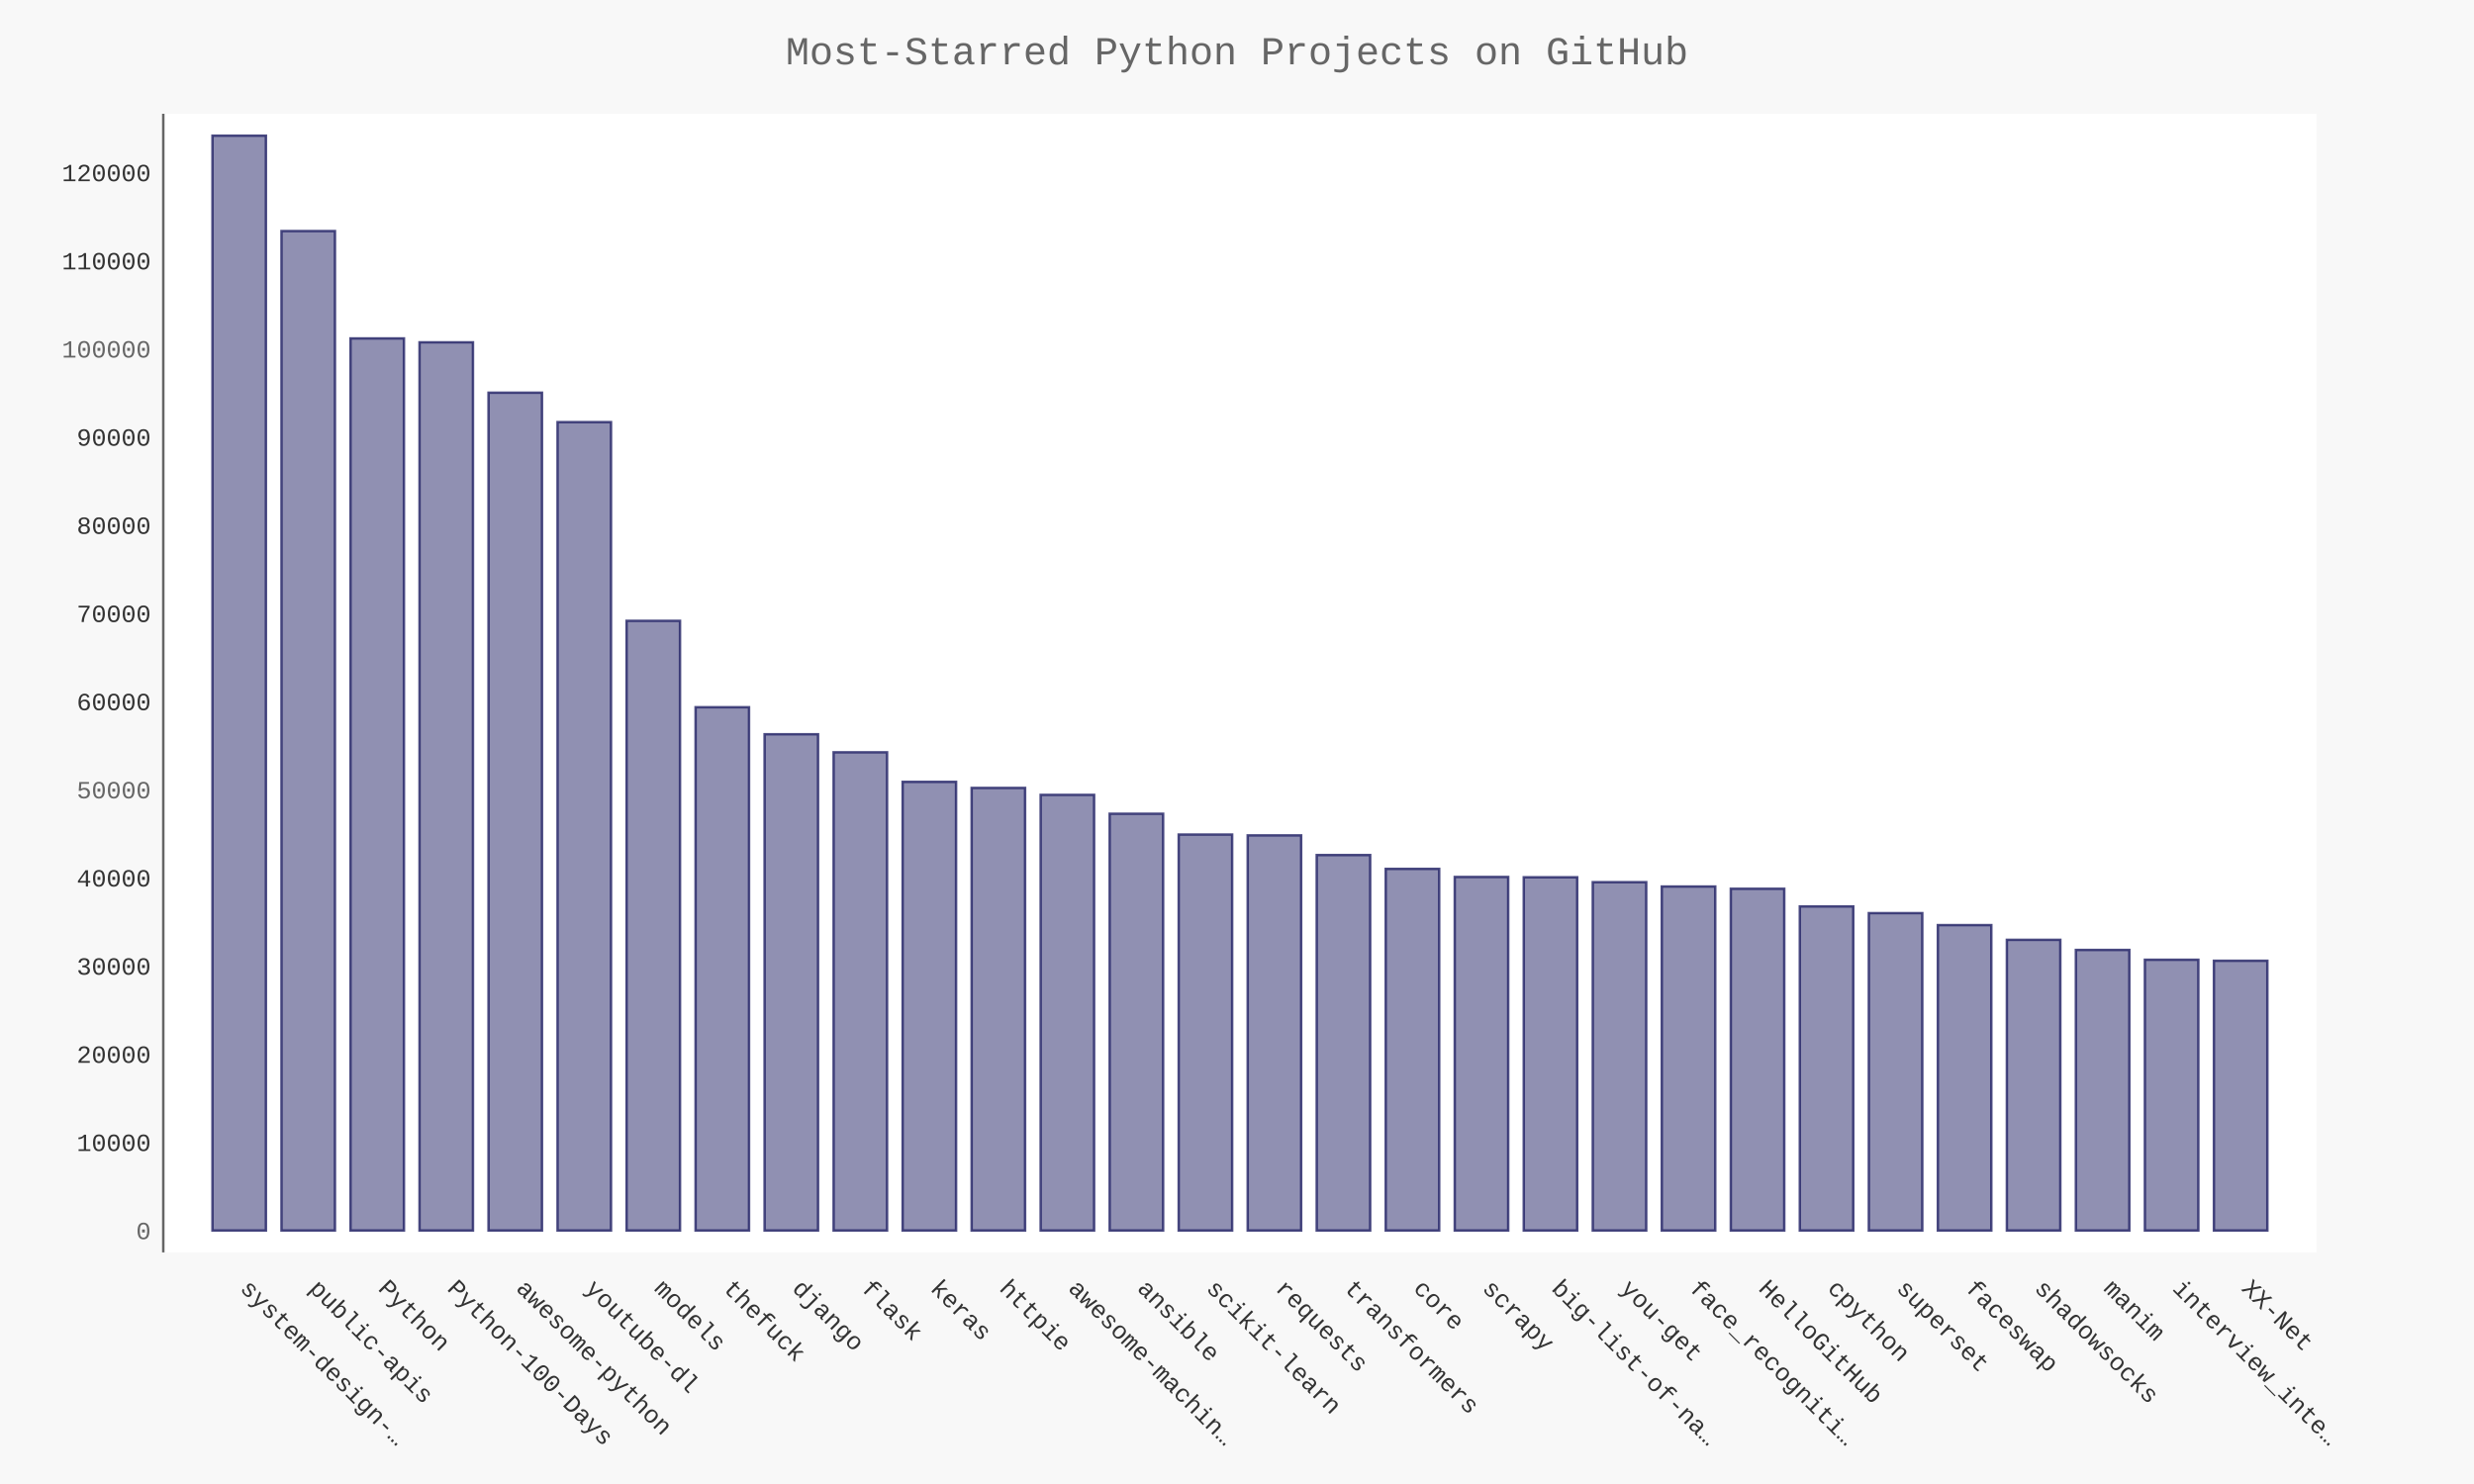
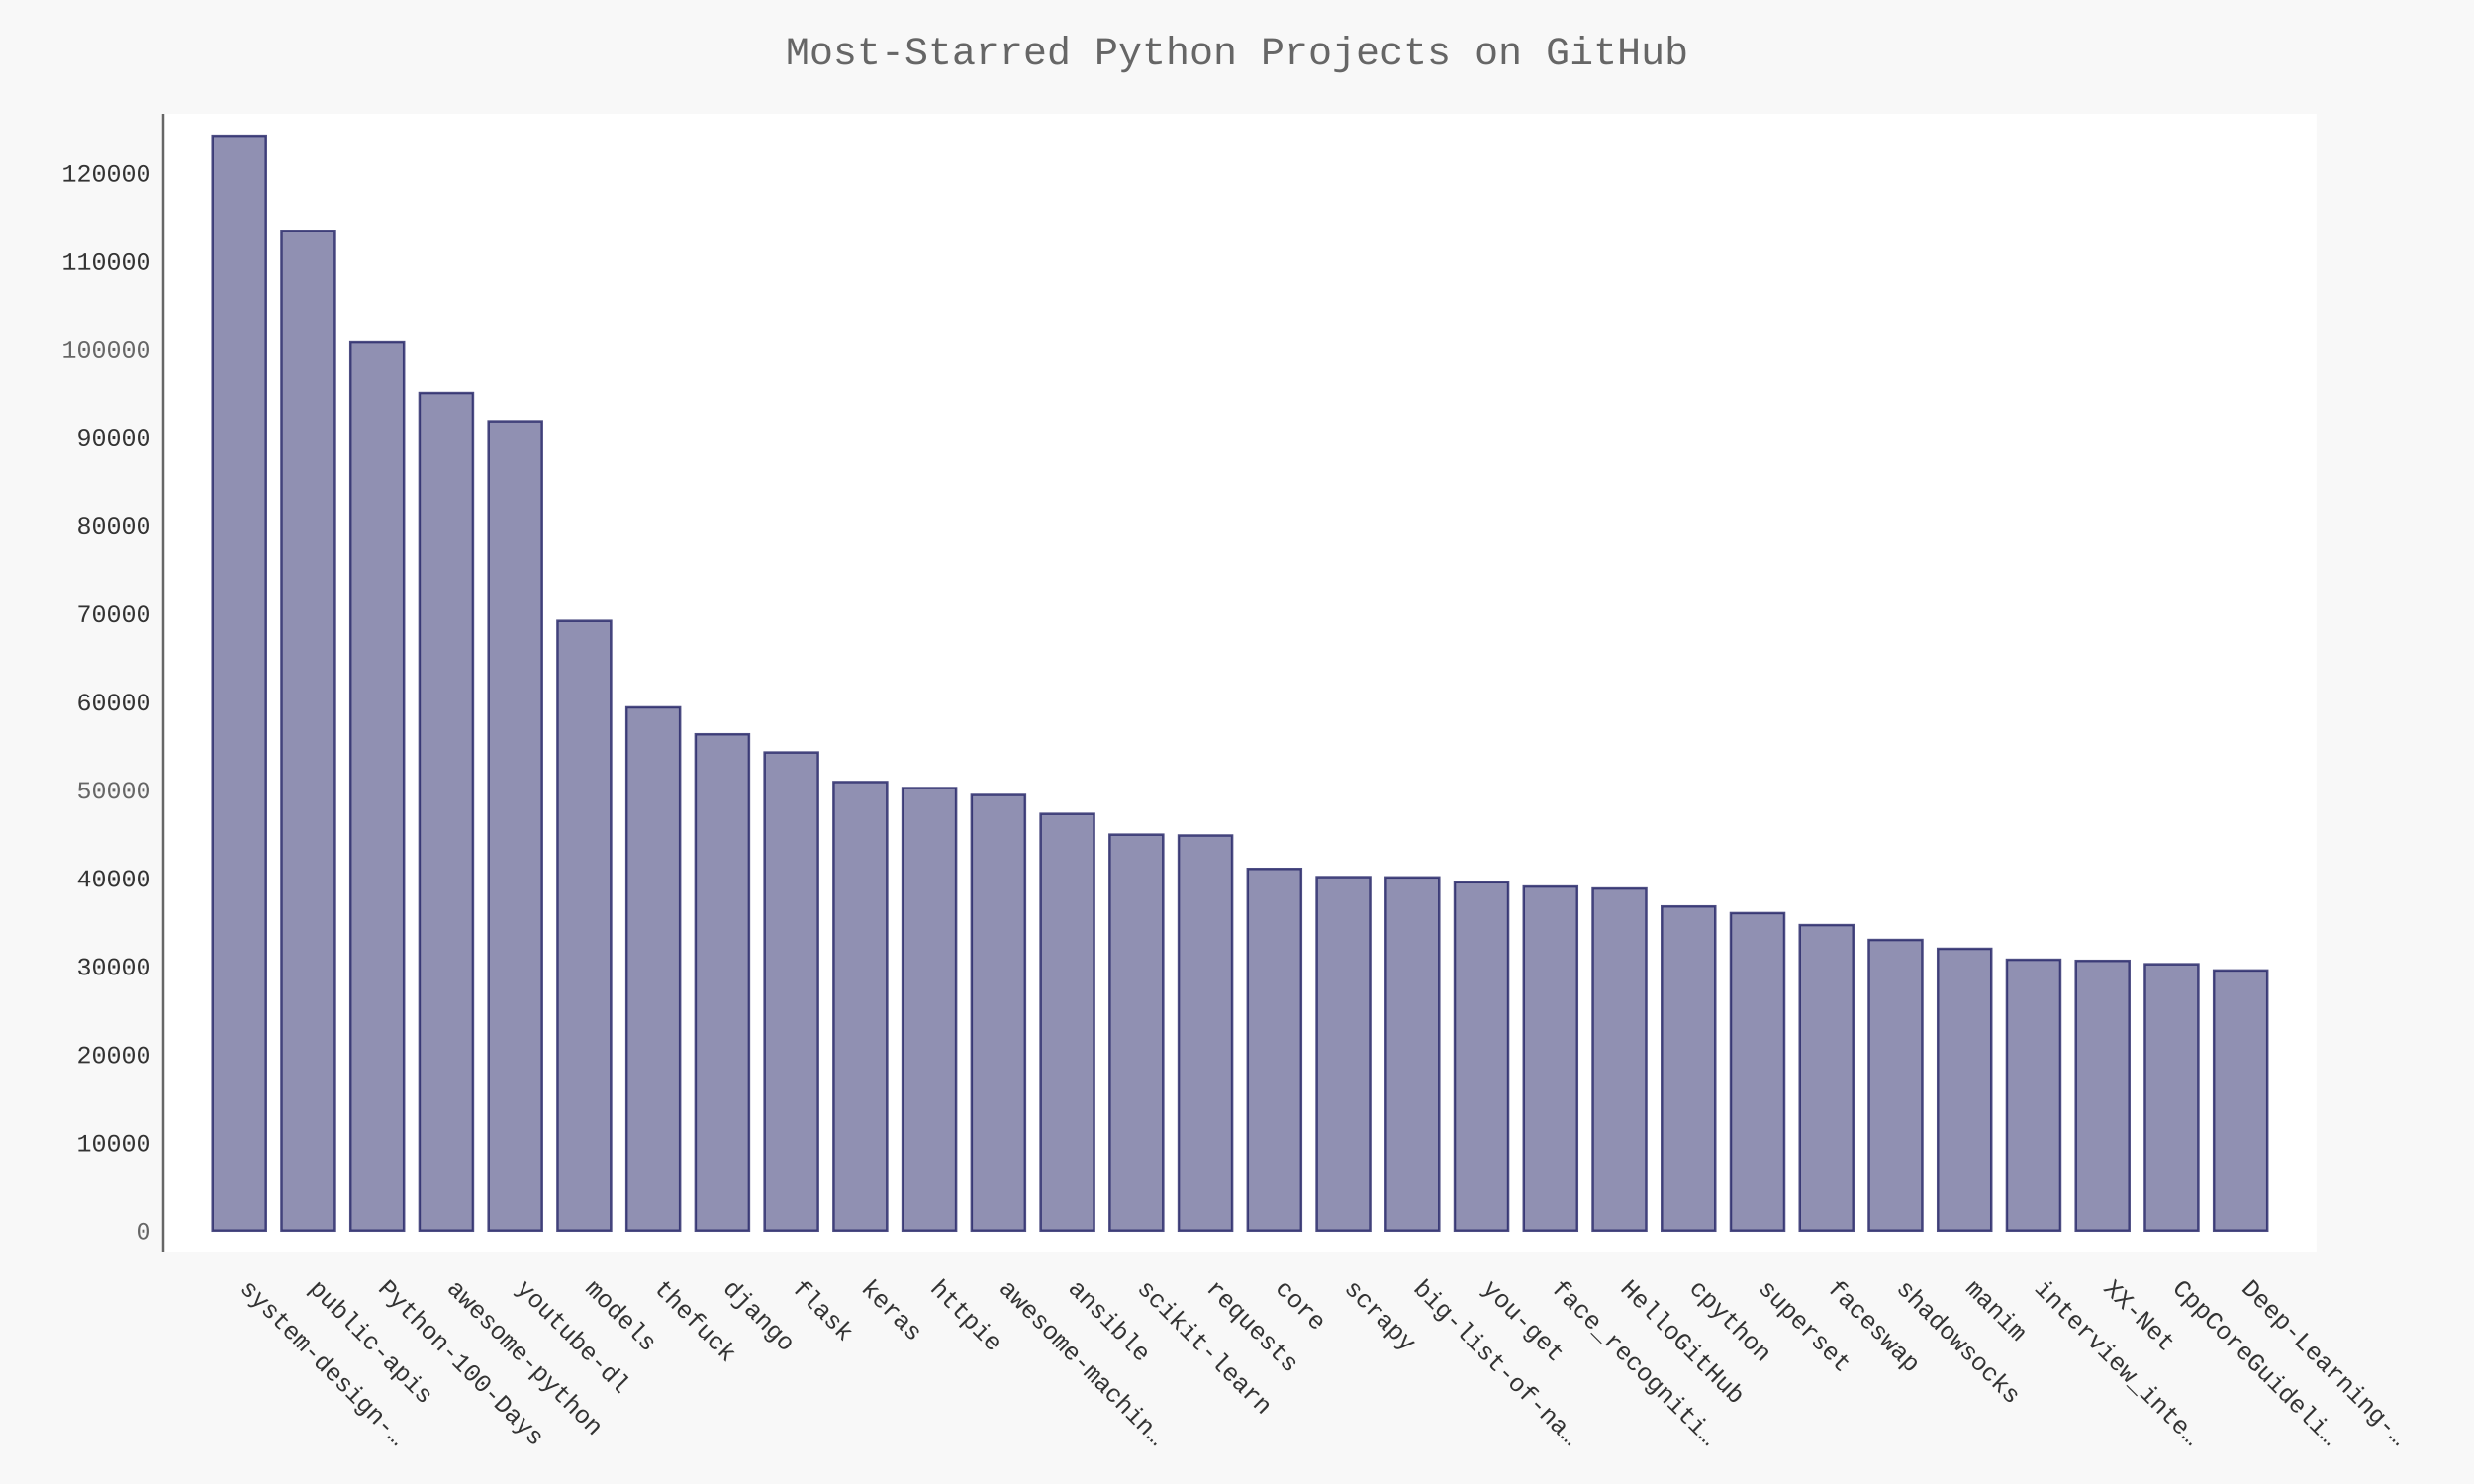
- <svg xmlns="http://www.w3.org/2000/svg" xmlns:xlink="http://www.w3.org/1999/xlink" id="chart-9b798ef2-99f5-4440-b043-4156216c1912" class="pygal-chart" viewBox="0 0 1000 600">
+ <svg xmlns="http://www.w3.org/2000/svg" xmlns:xlink="http://www.w3.org/1999/xlink" id="chart-4754c337-0a56-4cdc-a8fe-009d88493940" class="pygal-chart" viewBox="0 0 1000 600">
  <defs>
-     <style type="text/css">#chart-9b798ef2-99f5-4440-b043-4156216c1912{-webkit-user-select:none;-webkit-font-smoothing:antialiased;font-family:Consolas,"Liberation Mono",Menlo,Courier,monospace}#chart-9b798ef2-99f5-4440-b043-4156216c1912 .title{font-family:Consolas,"Liberation Mono",Menlo,Courier,monospace;font-size:16px}#chart-9b798ef2-99f5-4440-b043-4156216c1912 .legends .legend text{font-family:Consolas,"Liberation Mono",Menlo,Courier,monospace;font-size:14px}#chart-9b798ef2-99f5-4440-b043-4156216c1912 .axis text{font-family:Consolas,"Liberation Mono",Menlo,Courier,monospace;font-size:10px}#chart-9b798ef2-99f5-4440-b043-4156216c1912 .axis text.major{font-family:Consolas,"Liberation Mono",Menlo,Courier,monospace;font-size:10px}#chart-9b798ef2-99f5-4440-b043-4156216c1912 .text-overlay text.value{font-family:Consolas,"Liberation Mono",Menlo,Courier,monospace;font-size:16px}#chart-9b798ef2-99f5-4440-b043-4156216c1912 .text-overlay text.label{font-family:Consolas,"Liberation Mono",Menlo,Courier,monospace;font-size:10px}#chart-9b798ef2-99f5-4440-b043-4156216c1912 .tooltip{font-family:Consolas,"Liberation Mono",Menlo,Courier,monospace;font-size:14px}#chart-9b798ef2-99f5-4440-b043-4156216c1912 text.no_data{font-family:Consolas,"Liberation Mono",Menlo,Courier,monospace;font-size:64px}
- #chart-9b798ef2-99f5-4440-b043-4156216c1912{background-color:#f8f8f8}#chart-9b798ef2-99f5-4440-b043-4156216c1912 path,#chart-9b798ef2-99f5-4440-b043-4156216c1912 line,#chart-9b798ef2-99f5-4440-b043-4156216c1912 rect,#chart-9b798ef2-99f5-4440-b043-4156216c1912 circle{-webkit-transition:250ms ease-in;-moz-transition:250ms ease-in;transition:250ms ease-in}#chart-9b798ef2-99f5-4440-b043-4156216c1912 .graph &gt; .background{fill:#f8f8f8}#chart-9b798ef2-99f5-4440-b043-4156216c1912 .plot &gt; .background{fill:#ffffff}#chart-9b798ef2-99f5-4440-b043-4156216c1912 .graph{fill:#333}#chart-9b798ef2-99f5-4440-b043-4156216c1912 text.no_data{fill:#666}#chart-9b798ef2-99f5-4440-b043-4156216c1912 .title{fill:#666}#chart-9b798ef2-99f5-4440-b043-4156216c1912 .legends .legend text{fill:#333}#chart-9b798ef2-99f5-4440-b043-4156216c1912 .legends .legend:hover text{fill:#666}#chart-9b798ef2-99f5-4440-b043-4156216c1912 .axis .line{stroke:#666}#chart-9b798ef2-99f5-4440-b043-4156216c1912 .axis .guide.line{stroke:rgba(0,0,0,0.5)}#chart-9b798ef2-99f5-4440-b043-4156216c1912 .axis .major.line{stroke:#333}#chart-9b798ef2-99f5-4440-b043-4156216c1912 .axis text.major{fill:#666}#chart-9b798ef2-99f5-4440-b043-4156216c1912 .axis.y .guides:hover .guide.line,#chart-9b798ef2-99f5-4440-b043-4156216c1912 .line-graph .axis.x .guides:hover .guide.line,#chart-9b798ef2-99f5-4440-b043-4156216c1912 .stackedline-graph .axis.x .guides:hover .guide.line,#chart-9b798ef2-99f5-4440-b043-4156216c1912 .xy-graph .axis.x .guides:hover .guide.line{stroke:#666}#chart-9b798ef2-99f5-4440-b043-4156216c1912 .axis .guides:hover text{fill:#666}#chart-9b798ef2-99f5-4440-b043-4156216c1912 .reactive{fill-opacity:.5;stroke-opacity:.8}#chart-9b798ef2-99f5-4440-b043-4156216c1912 .ci{stroke:#333}#chart-9b798ef2-99f5-4440-b043-4156216c1912 .reactive.active,#chart-9b798ef2-99f5-4440-b043-4156216c1912 .active .reactive{fill-opacity:.9;stroke-opacity:.9;stroke-width:4}#chart-9b798ef2-99f5-4440-b043-4156216c1912 .ci .reactive.active{stroke-width:1.5}#chart-9b798ef2-99f5-4440-b043-4156216c1912 .series text{fill:#666}#chart-9b798ef2-99f5-4440-b043-4156216c1912 .tooltip rect{fill:#ffffff;stroke:#666;-webkit-transition:opacity 250ms ease-in;-moz-transition:opacity 250ms ease-in;transition:opacity 250ms ease-in}#chart-9b798ef2-99f5-4440-b043-4156216c1912 .tooltip .label{fill:#333}#chart-9b798ef2-99f5-4440-b043-4156216c1912 .tooltip .label{fill:#333}#chart-9b798ef2-99f5-4440-b043-4156216c1912 .tooltip .legend{font-size:.8em;fill:rgba(0,0,0,0.5)}#chart-9b798ef2-99f5-4440-b043-4156216c1912 .tooltip .x_label{font-size:.6em;fill:#666}#chart-9b798ef2-99f5-4440-b043-4156216c1912 .tooltip .xlink{font-size:.5em;text-decoration:underline}#chart-9b798ef2-99f5-4440-b043-4156216c1912 .tooltip .value{font-size:1.5em}#chart-9b798ef2-99f5-4440-b043-4156216c1912 .bound{font-size:.5em}#chart-9b798ef2-99f5-4440-b043-4156216c1912 .max-value{font-size:.75em;fill:rgba(0,0,0,0.5)}#chart-9b798ef2-99f5-4440-b043-4156216c1912 .map-element{fill:#ffffff;stroke:rgba(0,0,0,0.5) !important}#chart-9b798ef2-99f5-4440-b043-4156216c1912 .map-element .reactive{fill-opacity:inherit;stroke-opacity:inherit}#chart-9b798ef2-99f5-4440-b043-4156216c1912 .color-0,#chart-9b798ef2-99f5-4440-b043-4156216c1912 .color-0 a:visited{stroke:#222266;fill:#222266}#chart-9b798ef2-99f5-4440-b043-4156216c1912 .text-overlay .color-0 text{fill:black}
- #chart-9b798ef2-99f5-4440-b043-4156216c1912 text.no_data{text-anchor:middle}#chart-9b798ef2-99f5-4440-b043-4156216c1912 .guide.line{fill:none}#chart-9b798ef2-99f5-4440-b043-4156216c1912 .centered{text-anchor:middle}#chart-9b798ef2-99f5-4440-b043-4156216c1912 .title{text-anchor:middle}#chart-9b798ef2-99f5-4440-b043-4156216c1912 .legends .legend text{fill-opacity:1}#chart-9b798ef2-99f5-4440-b043-4156216c1912 .axis.x text{text-anchor:middle}#chart-9b798ef2-99f5-4440-b043-4156216c1912 .axis.x:not(.web) text[transform]{text-anchor:start}#chart-9b798ef2-99f5-4440-b043-4156216c1912 .axis.x:not(.web) text[transform].backwards{text-anchor:end}#chart-9b798ef2-99f5-4440-b043-4156216c1912 .axis.y text{text-anchor:end}#chart-9b798ef2-99f5-4440-b043-4156216c1912 .axis.y text[transform].backwards{text-anchor:start}#chart-9b798ef2-99f5-4440-b043-4156216c1912 .axis.y2 text{text-anchor:start}#chart-9b798ef2-99f5-4440-b043-4156216c1912 .axis.y2 text[transform].backwards{text-anchor:end}#chart-9b798ef2-99f5-4440-b043-4156216c1912 .axis .guide.line{stroke-dasharray:4,4}#chart-9b798ef2-99f5-4440-b043-4156216c1912 .axis .major.guide.line{stroke-dasharray:6,6}#chart-9b798ef2-99f5-4440-b043-4156216c1912 .horizontal .axis.y .guide.line,#chart-9b798ef2-99f5-4440-b043-4156216c1912 .horizontal .axis.y2 .guide.line,#chart-9b798ef2-99f5-4440-b043-4156216c1912 .vertical .axis.x .guide.line{opacity:0}#chart-9b798ef2-99f5-4440-b043-4156216c1912 .horizontal .axis.always_show .guide.line,#chart-9b798ef2-99f5-4440-b043-4156216c1912 .vertical .axis.always_show .guide.line{opacity:1 !important}#chart-9b798ef2-99f5-4440-b043-4156216c1912 .axis.y .guides:hover .guide.line,#chart-9b798ef2-99f5-4440-b043-4156216c1912 .axis.y2 .guides:hover .guide.line,#chart-9b798ef2-99f5-4440-b043-4156216c1912 .axis.x .guides:hover .guide.line{opacity:1}#chart-9b798ef2-99f5-4440-b043-4156216c1912 .axis .guides:hover text{opacity:1}#chart-9b798ef2-99f5-4440-b043-4156216c1912 .nofill{fill:none}#chart-9b798ef2-99f5-4440-b043-4156216c1912 .subtle-fill{fill-opacity:.2}#chart-9b798ef2-99f5-4440-b043-4156216c1912 .dot{stroke-width:1px;fill-opacity:1}#chart-9b798ef2-99f5-4440-b043-4156216c1912 .dot.active{stroke-width:5px}#chart-9b798ef2-99f5-4440-b043-4156216c1912 .dot.negative{fill:transparent}#chart-9b798ef2-99f5-4440-b043-4156216c1912 text,#chart-9b798ef2-99f5-4440-b043-4156216c1912 tspan{stroke:none !important}#chart-9b798ef2-99f5-4440-b043-4156216c1912 .series text.active{opacity:1}#chart-9b798ef2-99f5-4440-b043-4156216c1912 .tooltip rect{fill-opacity:.95;stroke-width:.5}#chart-9b798ef2-99f5-4440-b043-4156216c1912 .tooltip text{fill-opacity:1}#chart-9b798ef2-99f5-4440-b043-4156216c1912 .showable{visibility:hidden}#chart-9b798ef2-99f5-4440-b043-4156216c1912 .showable.shown{visibility:visible}#chart-9b798ef2-99f5-4440-b043-4156216c1912 .gauge-background{fill:rgba(229,229,229,1);stroke:none}#chart-9b798ef2-99f5-4440-b043-4156216c1912 .bg-lines{stroke:#f8f8f8;stroke-width:2px}</style>
+     <style type="text/css">#chart-4754c337-0a56-4cdc-a8fe-009d88493940{-webkit-user-select:none;-webkit-font-smoothing:antialiased;font-family:Consolas,"Liberation Mono",Menlo,Courier,monospace}#chart-4754c337-0a56-4cdc-a8fe-009d88493940 .title{font-family:Consolas,"Liberation Mono",Menlo,Courier,monospace;font-size:16px}#chart-4754c337-0a56-4cdc-a8fe-009d88493940 .legends .legend text{font-family:Consolas,"Liberation Mono",Menlo,Courier,monospace;font-size:14px}#chart-4754c337-0a56-4cdc-a8fe-009d88493940 .axis text{font-family:Consolas,"Liberation Mono",Menlo,Courier,monospace;font-size:10px}#chart-4754c337-0a56-4cdc-a8fe-009d88493940 .axis text.major{font-family:Consolas,"Liberation Mono",Menlo,Courier,monospace;font-size:10px}#chart-4754c337-0a56-4cdc-a8fe-009d88493940 .text-overlay text.value{font-family:Consolas,"Liberation Mono",Menlo,Courier,monospace;font-size:16px}#chart-4754c337-0a56-4cdc-a8fe-009d88493940 .text-overlay text.label{font-family:Consolas,"Liberation Mono",Menlo,Courier,monospace;font-size:10px}#chart-4754c337-0a56-4cdc-a8fe-009d88493940 .tooltip{font-family:Consolas,"Liberation Mono",Menlo,Courier,monospace;font-size:14px}#chart-4754c337-0a56-4cdc-a8fe-009d88493940 text.no_data{font-family:Consolas,"Liberation Mono",Menlo,Courier,monospace;font-size:64px}
+ #chart-4754c337-0a56-4cdc-a8fe-009d88493940{background-color:#f8f8f8}#chart-4754c337-0a56-4cdc-a8fe-009d88493940 path,#chart-4754c337-0a56-4cdc-a8fe-009d88493940 line,#chart-4754c337-0a56-4cdc-a8fe-009d88493940 rect,#chart-4754c337-0a56-4cdc-a8fe-009d88493940 circle{-webkit-transition:250ms ease-in;-moz-transition:250ms ease-in;transition:250ms ease-in}#chart-4754c337-0a56-4cdc-a8fe-009d88493940 .graph &gt; .background{fill:#f8f8f8}#chart-4754c337-0a56-4cdc-a8fe-009d88493940 .plot &gt; .background{fill:#ffffff}#chart-4754c337-0a56-4cdc-a8fe-009d88493940 .graph{fill:#333}#chart-4754c337-0a56-4cdc-a8fe-009d88493940 text.no_data{fill:#666}#chart-4754c337-0a56-4cdc-a8fe-009d88493940 .title{fill:#666}#chart-4754c337-0a56-4cdc-a8fe-009d88493940 .legends .legend text{fill:#333}#chart-4754c337-0a56-4cdc-a8fe-009d88493940 .legends .legend:hover text{fill:#666}#chart-4754c337-0a56-4cdc-a8fe-009d88493940 .axis .line{stroke:#666}#chart-4754c337-0a56-4cdc-a8fe-009d88493940 .axis .guide.line{stroke:rgba(0,0,0,0.5)}#chart-4754c337-0a56-4cdc-a8fe-009d88493940 .axis .major.line{stroke:#333}#chart-4754c337-0a56-4cdc-a8fe-009d88493940 .axis text.major{fill:#666}#chart-4754c337-0a56-4cdc-a8fe-009d88493940 .axis.y .guides:hover .guide.line,#chart-4754c337-0a56-4cdc-a8fe-009d88493940 .line-graph .axis.x .guides:hover .guide.line,#chart-4754c337-0a56-4cdc-a8fe-009d88493940 .stackedline-graph .axis.x .guides:hover .guide.line,#chart-4754c337-0a56-4cdc-a8fe-009d88493940 .xy-graph .axis.x .guides:hover .guide.line{stroke:#666}#chart-4754c337-0a56-4cdc-a8fe-009d88493940 .axis .guides:hover text{fill:#666}#chart-4754c337-0a56-4cdc-a8fe-009d88493940 .reactive{fill-opacity:.5;stroke-opacity:.8}#chart-4754c337-0a56-4cdc-a8fe-009d88493940 .ci{stroke:#333}#chart-4754c337-0a56-4cdc-a8fe-009d88493940 .reactive.active,#chart-4754c337-0a56-4cdc-a8fe-009d88493940 .active .reactive{fill-opacity:.9;stroke-opacity:.9;stroke-width:4}#chart-4754c337-0a56-4cdc-a8fe-009d88493940 .ci .reactive.active{stroke-width:1.5}#chart-4754c337-0a56-4cdc-a8fe-009d88493940 .series text{fill:#666}#chart-4754c337-0a56-4cdc-a8fe-009d88493940 .tooltip rect{fill:#ffffff;stroke:#666;-webkit-transition:opacity 250ms ease-in;-moz-transition:opacity 250ms ease-in;transition:opacity 250ms ease-in}#chart-4754c337-0a56-4cdc-a8fe-009d88493940 .tooltip .label{fill:#333}#chart-4754c337-0a56-4cdc-a8fe-009d88493940 .tooltip .label{fill:#333}#chart-4754c337-0a56-4cdc-a8fe-009d88493940 .tooltip .legend{font-size:.8em;fill:rgba(0,0,0,0.5)}#chart-4754c337-0a56-4cdc-a8fe-009d88493940 .tooltip .x_label{font-size:.6em;fill:#666}#chart-4754c337-0a56-4cdc-a8fe-009d88493940 .tooltip .xlink{font-size:.5em;text-decoration:underline}#chart-4754c337-0a56-4cdc-a8fe-009d88493940 .tooltip .value{font-size:1.5em}#chart-4754c337-0a56-4cdc-a8fe-009d88493940 .bound{font-size:.5em}#chart-4754c337-0a56-4cdc-a8fe-009d88493940 .max-value{font-size:.75em;fill:rgba(0,0,0,0.5)}#chart-4754c337-0a56-4cdc-a8fe-009d88493940 .map-element{fill:#ffffff;stroke:rgba(0,0,0,0.5) !important}#chart-4754c337-0a56-4cdc-a8fe-009d88493940 .map-element .reactive{fill-opacity:inherit;stroke-opacity:inherit}#chart-4754c337-0a56-4cdc-a8fe-009d88493940 .color-0,#chart-4754c337-0a56-4cdc-a8fe-009d88493940 .color-0 a:visited{stroke:#222266;fill:#222266}#chart-4754c337-0a56-4cdc-a8fe-009d88493940 .text-overlay .color-0 text{fill:black}
+ #chart-4754c337-0a56-4cdc-a8fe-009d88493940 text.no_data{text-anchor:middle}#chart-4754c337-0a56-4cdc-a8fe-009d88493940 .guide.line{fill:none}#chart-4754c337-0a56-4cdc-a8fe-009d88493940 .centered{text-anchor:middle}#chart-4754c337-0a56-4cdc-a8fe-009d88493940 .title{text-anchor:middle}#chart-4754c337-0a56-4cdc-a8fe-009d88493940 .legends .legend text{fill-opacity:1}#chart-4754c337-0a56-4cdc-a8fe-009d88493940 .axis.x text{text-anchor:middle}#chart-4754c337-0a56-4cdc-a8fe-009d88493940 .axis.x:not(.web) text[transform]{text-anchor:start}#chart-4754c337-0a56-4cdc-a8fe-009d88493940 .axis.x:not(.web) text[transform].backwards{text-anchor:end}#chart-4754c337-0a56-4cdc-a8fe-009d88493940 .axis.y text{text-anchor:end}#chart-4754c337-0a56-4cdc-a8fe-009d88493940 .axis.y text[transform].backwards{text-anchor:start}#chart-4754c337-0a56-4cdc-a8fe-009d88493940 .axis.y2 text{text-anchor:start}#chart-4754c337-0a56-4cdc-a8fe-009d88493940 .axis.y2 text[transform].backwards{text-anchor:end}#chart-4754c337-0a56-4cdc-a8fe-009d88493940 .axis .guide.line{stroke-dasharray:4,4}#chart-4754c337-0a56-4cdc-a8fe-009d88493940 .axis .major.guide.line{stroke-dasharray:6,6}#chart-4754c337-0a56-4cdc-a8fe-009d88493940 .horizontal .axis.y .guide.line,#chart-4754c337-0a56-4cdc-a8fe-009d88493940 .horizontal .axis.y2 .guide.line,#chart-4754c337-0a56-4cdc-a8fe-009d88493940 .vertical .axis.x .guide.line{opacity:0}#chart-4754c337-0a56-4cdc-a8fe-009d88493940 .horizontal .axis.always_show .guide.line,#chart-4754c337-0a56-4cdc-a8fe-009d88493940 .vertical .axis.always_show .guide.line{opacity:1 !important}#chart-4754c337-0a56-4cdc-a8fe-009d88493940 .axis.y .guides:hover .guide.line,#chart-4754c337-0a56-4cdc-a8fe-009d88493940 .axis.y2 .guides:hover .guide.line,#chart-4754c337-0a56-4cdc-a8fe-009d88493940 .axis.x .guides:hover .guide.line{opacity:1}#chart-4754c337-0a56-4cdc-a8fe-009d88493940 .axis .guides:hover text{opacity:1}#chart-4754c337-0a56-4cdc-a8fe-009d88493940 .nofill{fill:none}#chart-4754c337-0a56-4cdc-a8fe-009d88493940 .subtle-fill{fill-opacity:.2}#chart-4754c337-0a56-4cdc-a8fe-009d88493940 .dot{stroke-width:1px;fill-opacity:1}#chart-4754c337-0a56-4cdc-a8fe-009d88493940 .dot.active{stroke-width:5px}#chart-4754c337-0a56-4cdc-a8fe-009d88493940 .dot.negative{fill:transparent}#chart-4754c337-0a56-4cdc-a8fe-009d88493940 text,#chart-4754c337-0a56-4cdc-a8fe-009d88493940 tspan{stroke:none !important}#chart-4754c337-0a56-4cdc-a8fe-009d88493940 .series text.active{opacity:1}#chart-4754c337-0a56-4cdc-a8fe-009d88493940 .tooltip rect{fill-opacity:.95;stroke-width:.5}#chart-4754c337-0a56-4cdc-a8fe-009d88493940 .tooltip text{fill-opacity:1}#chart-4754c337-0a56-4cdc-a8fe-009d88493940 .showable{visibility:hidden}#chart-4754c337-0a56-4cdc-a8fe-009d88493940 .showable.shown{visibility:visible}#chart-4754c337-0a56-4cdc-a8fe-009d88493940 .gauge-background{fill:rgba(229,229,229,1);stroke:none}#chart-4754c337-0a56-4cdc-a8fe-009d88493940 .bg-lines{stroke:#f8f8f8;stroke-width:2px}</style>
  </defs>
  <g class="graph bar-graph vertical">
    <rect x="0" y="0" width="1000" height="600" class="background" />
    <g transform="translate(66, 46)" class="plot">
      <rect x="0" y="0" width="870.36" height="460.36" class="background" />
      <g class="axis y">
        <g class="guides">
          <text x="-5" y="455.007" class="major">0</text>
        </g>
        <g class="guides">
-           <text x="-5" y="419.362" class="">10000</text>
-         </g>
-         <g class="guides">
-           <text x="-5" y="383.717" class="">20000</text>
-         </g>
-         <g class="guides">
-           <text x="-5" y="348.072" class="">30000</text>
-         </g>
-         <g class="guides">
-           <text x="-5" y="312.427" class="">40000</text>
-         </g>
-         <g class="guides">
-           <text x="-5" y="276.782" class="major">50000</text>
-         </g>
-         <g class="guides">
-           <text x="-5" y="241.137" class="">60000</text>
-         </g>
-         <g class="guides">
-           <text x="-5" y="205.492" class="">70000</text>
-         </g>
-         <g class="guides">
-           <text x="-5" y="169.847" class="">80000</text>
-         </g>
-         <g class="guides">
-           <text x="-5" y="134.202" class="">90000</text>
-         </g>
-         <g class="guides">
-           <text x="-5" y="98.557" class="major">100000</text>
-         </g>
-         <g class="guides">
-           <text x="-5" y="62.912" class="">110000</text>
-         </g>
-         <g class="guides">
-           <text x="-5" y="27.267" class="">120000</text>
+           <text x="-5" y="419.376" class="">10000</text>
+         </g>
+         <g class="guides">
+           <text x="-5" y="383.744" class="">20000</text>
+         </g>
+         <g class="guides">
+           <text x="-5" y="348.113" class="">30000</text>
+         </g>
+         <g class="guides">
+           <text x="-5" y="312.481" class="">40000</text>
+         </g>
+         <g class="guides">
+           <text x="-5" y="276.85" class="major">50000</text>
+         </g>
+         <g class="guides">
+           <text x="-5" y="241.218" class="">60000</text>
+         </g>
+         <g class="guides">
+           <text x="-5" y="205.587" class="">70000</text>
+         </g>
+         <g class="guides">
+           <text x="-5" y="169.955" class="">80000</text>
+         </g>
+         <g class="guides">
+           <text x="-5" y="134.323" class="">90000</text>
+         </g>
+         <g class="guides">
+           <text x="-5" y="98.692" class="major">100000</text>
+         </g>
+         <g class="guides">
+           <text x="-5" y="63.06" class="">110000</text>
+         </g>
+         <g class="guides">
+           <text x="-5" y="27.429" class="">120000</text>
        </g>
      </g>
      <g class="axis x">
        <path d="M0 0 v460.36" class="line" />
        <g class="guides">
          <path d="M30.686 0 v460.36" class="guide line" />
          <text x="30.686" y="475.36" class="" transform="rotate(45 30.68578 475.3604)">system-design-…</text>
        </g>
        <g class="guides">
          <path d="M58.582 0 v460.36" class="guide line" />
          <text x="58.582" y="475.36" class="" transform="rotate(45 58.58195 475.3604)">public-apis</text>
        </g>
        <g class="guides">
          <path d="M86.478 0 v460.36" class="guide line" />
-           <text x="86.478" y="475.36" class="" transform="rotate(45 86.47812 475.3604)">Python</text>
+           <text x="86.478" y="475.36" class="" transform="rotate(45 86.47812 475.3604)">Python-100-Days</text>
        </g>
        <g class="guides">
          <path d="M114.374 0 v460.36" class="guide line" />
-           <text x="114.374" y="475.36" class="" transform="rotate(45 114.3743 475.3604)">Python-100-Days</text>
+           <text x="114.374" y="475.36" class="" transform="rotate(45 114.3743 475.3604)">awesome-python</text>
        </g>
        <g class="guides">
          <path d="M142.27 0 v460.36" class="guide line" />
-           <text x="142.27" y="475.36" class="" transform="rotate(45 142.2704 475.3604)">awesome-python</text>
+           <text x="142.27" y="475.36" class="" transform="rotate(45 142.2704 475.3604)">youtube-dl</text>
        </g>
        <g class="guides">
          <path d="M170.167 0 v460.36" class="guide line" />
-           <text x="170.167" y="475.36" class="" transform="rotate(45 170.1666 475.3604)">youtube-dl</text>
+           <text x="170.167" y="475.36" class="" transform="rotate(45 170.1666 475.3604)">models</text>
        </g>
        <g class="guides">
          <path d="M198.063 0 v460.36" class="guide line" />
-           <text x="198.063" y="475.36" class="" transform="rotate(45 198.0628 475.3604)">models</text>
+           <text x="198.063" y="475.36" class="" transform="rotate(45 198.0628 475.3604)">thefuck</text>
        </g>
        <g class="guides">
          <path d="M225.959 0 v460.36" class="guide line" />
-           <text x="225.959" y="475.36" class="" transform="rotate(45 225.9589 475.3604)">thefuck</text>
+           <text x="225.959" y="475.36" class="" transform="rotate(45 225.9589 475.3604)">django</text>
        </g>
        <g class="guides">
          <path d="M253.855 0 v460.36" class="guide line" />
-           <text x="253.855" y="475.36" class="" transform="rotate(45 253.8551 475.3604)">django</text>
+           <text x="253.855" y="475.36" class="" transform="rotate(45 253.8551 475.3604)">flask</text>
        </g>
        <g class="guides">
          <path d="M281.751 0 v460.36" class="guide line" />
-           <text x="281.751" y="475.36" class="" transform="rotate(45 281.7513 475.3604)">flask</text>
+           <text x="281.751" y="475.36" class="" transform="rotate(45 281.7513 475.3604)">keras</text>
        </g>
        <g class="guides">
          <path d="M309.647 0 v460.36" class="guide line" />
-           <text x="309.647" y="475.36" class="" transform="rotate(45 309.6474 475.3604)">keras</text>
+           <text x="309.647" y="475.36" class="" transform="rotate(45 309.6474 475.3604)">httpie</text>
        </g>
        <g class="guides">
          <path d="M337.544 0 v460.36" class="guide line" />
-           <text x="337.544" y="475.36" class="" transform="rotate(45 337.5436 475.3604)">httpie</text>
+           <text x="337.544" y="475.36" class="" transform="rotate(45 337.5436 475.3604)">awesome-machin…</text>
        </g>
        <g class="guides">
          <path d="M365.44 0 v460.36" class="guide line" />
-           <text x="365.44" y="475.36" class="" transform="rotate(45 365.4398 475.3604)">awesome-machin…</text>
+           <text x="365.44" y="475.36" class="" transform="rotate(45 365.4398 475.3604)">ansible</text>
        </g>
        <g class="guides">
          <path d="M393.336 0 v460.36" class="guide line" />
-           <text x="393.336" y="475.36" class="" transform="rotate(45 393.3359 475.3604)">ansible</text>
+           <text x="393.336" y="475.36" class="" transform="rotate(45 393.3359 475.3604)">scikit-learn</text>
        </g>
        <g class="guides">
          <path d="M421.232 0 v460.36" class="guide line" />
-           <text x="421.232" y="475.36" class="" transform="rotate(45 421.2321 475.3604)">scikit-learn</text>
+           <text x="421.232" y="475.36" class="" transform="rotate(45 421.2321 475.3604)">requests</text>
        </g>
        <g class="guides">
          <path d="M449.128 0 v460.36" class="guide line" />
-           <text x="449.128" y="475.36" class="" transform="rotate(45 449.1283 475.3604)">requests</text>
+           <text x="449.128" y="475.36" class="" transform="rotate(45 449.1283 475.3604)">core</text>
        </g>
        <g class="guides">
          <path d="M477.024 0 v460.36" class="guide line" />
-           <text x="477.024" y="475.36" class="" transform="rotate(45 477.0244 475.3604)">transformers</text>
+           <text x="477.024" y="475.36" class="" transform="rotate(45 477.0244 475.3604)">scrapy</text>
        </g>
        <g class="guides">
          <path d="M504.921 0 v460.36" class="guide line" />
-           <text x="504.921" y="475.36" class="" transform="rotate(45 504.9206 475.3604)">core</text>
+           <text x="504.921" y="475.36" class="" transform="rotate(45 504.9206 475.3604)">big-list-of-na…</text>
        </g>
        <g class="guides">
          <path d="M532.817 0 v460.36" class="guide line" />
-           <text x="532.817" y="475.36" class="" transform="rotate(45 532.8168 475.3604)">scrapy</text>
+           <text x="532.817" y="475.36" class="" transform="rotate(45 532.8168 475.3604)">you-get</text>
        </g>
        <g class="guides">
          <path d="M560.713 0 v460.36" class="guide line" />
-           <text x="560.713" y="475.36" class="" transform="rotate(45 560.7129 475.3604)">big-list-of-na…</text>
+           <text x="560.713" y="475.36" class="" transform="rotate(45 560.7129 475.3604)">face_recogniti…</text>
        </g>
        <g class="guides">
          <path d="M588.609 0 v460.36" class="guide line" />
-           <text x="588.609" y="475.36" class="" transform="rotate(45 588.6091 475.3604)">you-get</text>
+           <text x="588.609" y="475.36" class="" transform="rotate(45 588.6091 475.3604)">HelloGitHub</text>
        </g>
        <g class="guides">
          <path d="M616.505 0 v460.36" class="guide line" />
-           <text x="616.505" y="475.36" class="" transform="rotate(45 616.5053 475.3604)">face_recogniti…</text>
+           <text x="616.505" y="475.36" class="" transform="rotate(45 616.5053 475.3604)">cpython</text>
        </g>
        <g class="guides">
          <path d="M644.401 0 v460.36" class="guide line" />
-           <text x="644.401" y="475.36" class="" transform="rotate(45 644.4014 475.3604)">HelloGitHub</text>
+           <text x="644.401" y="475.36" class="" transform="rotate(45 644.4014 475.3604)">superset</text>
        </g>
        <g class="guides">
          <path d="M672.298 0 v460.36" class="guide line" />
-           <text x="672.298" y="475.36" class="" transform="rotate(45 672.2976 475.3604)">cpython</text>
+           <text x="672.298" y="475.36" class="" transform="rotate(45 672.2976 475.3604)">faceswap</text>
        </g>
        <g class="guides">
          <path d="M700.194 0 v460.36" class="guide line" />
-           <text x="700.194" y="475.36" class="" transform="rotate(45 700.1938 475.3604)">superset</text>
+           <text x="700.194" y="475.36" class="" transform="rotate(45 700.1938 475.3604)">shadowsocks</text>
        </g>
        <g class="guides">
          <path d="M728.09 0 v460.36" class="guide line" />
-           <text x="728.09" y="475.36" class="" transform="rotate(45 728.0899 475.3604)">faceswap</text>
+           <text x="728.09" y="475.36" class="" transform="rotate(45 728.0899 475.3604)">manim</text>
        </g>
        <g class="guides">
          <path d="M755.986 0 v460.36" class="guide line" />
-           <text x="755.986" y="475.36" class="" transform="rotate(45 755.9861 475.3604)">shadowsocks</text>
+           <text x="755.986" y="475.36" class="" transform="rotate(45 755.9861 475.3604)">interview_inte…</text>
        </g>
        <g class="guides">
          <path d="M783.882 0 v460.36" class="guide line" />
-           <text x="783.882" y="475.36" class="" transform="rotate(45 783.8823 475.3604)">manim</text>
+           <text x="783.882" y="475.36" class="" transform="rotate(45 783.8823 475.3604)">XX-Net</text>
        </g>
        <g class="guides">
          <path d="M811.778 0 v460.36" class="guide line" />
-           <text x="811.778" y="475.36" class="" transform="rotate(45 811.7784 475.3604)">interview_inte…</text>
+           <text x="811.778" y="475.36" class="" transform="rotate(45 811.7784 475.3604)">CppCoreGuideli…</text>
        </g>
        <g class="guides">
          <path d="M839.675 0 v460.36" class="guide line" />
-           <text x="839.675" y="475.36" class="" transform="rotate(45 839.6746 475.3604)">XX-Net</text>
+           <text x="839.675" y="475.36" class="" transform="rotate(45 839.6746 475.3604)">Deep-Learning-…</text>
        </g>
      </g>
      <g class="series serie-0 color-0">
        <g class="bars">
          <g class="bar">
            <a target="_blank" xlink:href="https://github.com/donnemartin/system-design-primer">
              <rect x="19.884" y="8.853" rx="0" ry="0" width="21.603" height="442.654" class="rect reactive tooltip-trigger" />
            </a>
          </g>
          <g class="bar">
            <a target="_blank" xlink:href="https://github.com/public-apis/public-apis">
-               <rect x="47.781" y="47.421" rx="0" ry="0" width="21.603" height="404.086" class="rect reactive tooltip-trigger" />
-             </a>
-           </g>
-           <g class="bar">
-             <a target="_blank" xlink:href="https://github.com/TheAlgorithms/Python">
-               <rect x="75.677" y="90.822" rx="0" ry="0" width="21.603" height="360.685" class="rect reactive tooltip-trigger" />
+               <rect x="47.781" y="47.31" rx="0" ry="0" width="21.603" height="404.197" class="rect reactive tooltip-trigger" />
            </a>
          </g>
          <g class="bar">
            <a target="_blank" xlink:href="https://github.com/jackfrued/Python-100-Days">
-               <rect x="103.573" y="92.401" rx="0" ry="0" width="21.603" height="359.106" class="rect reactive tooltip-trigger" />
+               <rect x="75.677" y="92.441" rx="0" ry="0" width="21.603" height="359.066" class="rect reactive tooltip-trigger" />
            </a>
          </g>
          <g class="bar">
            <a target="_blank" xlink:href="https://github.com/vinta/awesome-python">
-               <rect x="131.469" y="112.769" rx="0" ry="0" width="21.603" height="338.738" class="rect reactive tooltip-trigger" />
+               <rect x="103.573" y="112.822" rx="0" ry="0" width="21.603" height="338.685" class="rect reactive tooltip-trigger" />
            </a>
          </g>
          <g class="bar">
            <a target="_blank" xlink:href="https://github.com/ytdl-org/youtube-dl">
-               <rect x="159.365" y="124.667" rx="0" ry="0" width="21.603" height="326.84" class="rect reactive tooltip-trigger" />
+               <rect x="131.469" y="124.627" rx="0" ry="0" width="21.603" height="326.88" class="rect reactive tooltip-trigger" />
            </a>
          </g>
          <g class="bar">
            <a target="_blank" xlink:href="https://github.com/tensorflow/models">
-               <rect x="187.261" y="205.011" rx="0" ry="0" width="21.603" height="246.496" class="rect reactive tooltip-trigger" />
+               <rect x="159.365" y="205.072" rx="0" ry="0" width="21.603" height="246.435" class="rect reactive tooltip-trigger" />
            </a>
          </g>
          <g class="bar">
            <a target="_blank" xlink:href="https://github.com/nvbn/thefuck">
-               <rect x="215.158" y="239.94" rx="0" ry="0" width="21.603" height="211.568" class="rect reactive tooltip-trigger" />
+               <rect x="187.261" y="239.998" rx="0" ry="0" width="21.603" height="211.509" class="rect reactive tooltip-trigger" />
            </a>
          </g>
          <g class="bar">
            <a target="_blank" xlink:href="https://github.com/django/django">
-               <rect x="243.054" y="250.865" rx="0" ry="0" width="21.603" height="200.642" class="rect reactive tooltip-trigger" />
+               <rect x="215.158" y="250.88" rx="0" ry="0" width="21.603" height="200.627" class="rect reactive tooltip-trigger" />
            </a>
          </g>
          <g class="bar">
            <a target="_blank" xlink:href="https://github.com/pallets/flask">
-               <rect x="270.95" y="258.165" rx="0" ry="0" width="21.603" height="193.342" class="rect reactive tooltip-trigger" />
+               <rect x="243.054" y="258.238" rx="0" ry="0" width="21.603" height="193.269" class="rect reactive tooltip-trigger" />
            </a>
          </g>
          <g class="bar">
            <a target="_blank" xlink:href="https://github.com/keras-team/keras">
-               <rect x="298.846" y="270.117" rx="0" ry="0" width="21.603" height="181.39" class="rect reactive tooltip-trigger" />
+               <rect x="270.95" y="270.178" rx="0" ry="0" width="21.603" height="181.329" class="rect reactive tooltip-trigger" />
            </a>
          </g>
          <g class="bar">
            <a target="_blank" xlink:href="https://github.com/httpie/httpie">
-               <rect x="326.742" y="272.573" rx="0" ry="0" width="21.603" height="178.934" class="rect reactive tooltip-trigger" />
+               <rect x="298.846" y="272.616" rx="0" ry="0" width="21.603" height="178.892" class="rect reactive tooltip-trigger" />
            </a>
          </g>
          <g class="bar">
            <a target="_blank" xlink:href="https://github.com/josephmisiti/awesome-machine-learning">
-               <rect x="354.638" y="275.382" rx="0" ry="0" width="21.603" height="176.126" class="rect reactive tooltip-trigger" />
+               <rect x="326.742" y="275.406" rx="0" ry="0" width="21.603" height="176.102" class="rect reactive tooltip-trigger" />
            </a>
          </g>
          <g class="bar">
            <a target="_blank" xlink:href="https://github.com/ansible/ansible">
-               <rect x="382.535" y="283.006" rx="0" ry="0" width="21.603" height="168.501" class="rect reactive tooltip-trigger" />
+               <rect x="354.638" y="283.056" rx="0" ry="0" width="21.603" height="168.452" class="rect reactive tooltip-trigger" />
            </a>
          </g>
          <g class="bar">
            <a target="_blank" xlink:href="https://github.com/scikit-learn/scikit-learn">
-               <rect x="410.431" y="291.418" rx="0" ry="0" width="21.603" height="160.089" class="rect reactive tooltip-trigger" />
+               <rect x="382.535" y="291.458" rx="0" ry="0" width="21.603" height="160.05" class="rect reactive tooltip-trigger" />
            </a>
          </g>
          <g class="bar">
            <a target="_blank" xlink:href="https://github.com/psf/requests">
-               <rect x="438.327" y="291.75" rx="0" ry="0" width="21.603" height="159.757" class="rect reactive tooltip-trigger" />
-             </a>
-           </g>
-           <g class="bar">
-             <a target="_blank" xlink:href="https://github.com/huggingface/transformers">
-               <rect x="466.223" y="299.706" rx="0" ry="0" width="21.603" height="151.801" class="rect reactive tooltip-trigger" />
+               <rect x="410.431" y="291.803" rx="0" ry="0" width="21.603" height="159.704" class="rect reactive tooltip-trigger" />
            </a>
          </g>
          <g class="bar">
            <a target="_blank" xlink:href="https://github.com/home-assistant/core">
-               <rect x="494.119" y="305.302" rx="0" ry="0" width="21.603" height="146.205" class="rect reactive tooltip-trigger" />
+               <rect x="438.327" y="305.297" rx="0" ry="0" width="21.603" height="146.21" class="rect reactive tooltip-trigger" />
            </a>
          </g>
          <g class="bar">
            <a target="_blank" xlink:href="https://github.com/scrapy/scrapy">
-               <rect x="522.015" y="308.574" rx="0" ry="0" width="21.603" height="142.933" class="rect reactive tooltip-trigger" />
+               <rect x="466.223" y="308.614" rx="0" ry="0" width="21.603" height="142.893" class="rect reactive tooltip-trigger" />
            </a>
          </g>
          <g class="bar">
            <a target="_blank" xlink:href="https://github.com/minimaxir/big-list-of-naughty-strings">
-               <rect x="549.912" y="308.695" rx="0" ry="0" width="21.603" height="142.812" class="rect reactive tooltip-trigger" />
+               <rect x="494.119" y="308.728" rx="0" ry="0" width="21.603" height="142.779" class="rect reactive tooltip-trigger" />
            </a>
          </g>
          <g class="bar">
            <a target="_blank" xlink:href="https://github.com/soimort/you-get">
-               <rect x="577.808" y="310.677" rx="0" ry="0" width="21.603" height="140.83" class="rect reactive tooltip-trigger" />
+               <rect x="522.015" y="310.706" rx="0" ry="0" width="21.603" height="140.802" class="rect reactive tooltip-trigger" />
            </a>
          </g>
          <g class="bar">
            <a target="_blank" xlink:href="https://github.com/ageitgey/face_recognition">
-               <rect x="605.704" y="312.428" rx="0" ry="0" width="21.603" height="139.08" class="rect reactive tooltip-trigger" />
+               <rect x="549.912" y="312.441" rx="0" ry="0" width="21.603" height="139.066" class="rect reactive tooltip-trigger" />
            </a>
          </g>
          <g class="bar">
            <a target="_blank" xlink:href="https://github.com/521xueweihan/HelloGitHub">
-               <rect x="633.6" y="313.344" rx="0" ry="0" width="21.603" height="138.164" class="rect reactive tooltip-trigger" />
+               <rect x="577.808" y="313.239" rx="0" ry="0" width="21.603" height="138.268" class="rect reactive tooltip-trigger" />
            </a>
          </g>
          <g class="bar">
            <a target="_blank" xlink:href="https://github.com/python/cpython">
-               <rect x="661.496" y="320.483" rx="0" ry="0" width="21.603" height="131.024" class="rect reactive tooltip-trigger" />
+               <rect x="605.704" y="320.479" rx="0" ry="0" width="21.603" height="131.028" class="rect reactive tooltip-trigger" />
            </a>
          </g>
          <g class="bar">
            <a target="_blank" xlink:href="https://github.com/apache/superset">
-               <rect x="689.392" y="323.185" rx="0" ry="0" width="21.603" height="128.322" class="rect reactive tooltip-trigger" />
+               <rect x="633.6" y="323.184" rx="0" ry="0" width="21.603" height="128.323" class="rect reactive tooltip-trigger" />
            </a>
          </g>
          <g class="bar">
            <a target="_blank" xlink:href="https://github.com/deepfakes/faceswap">
-               <rect x="717.289" y="328.026" rx="0" ry="0" width="21.603" height="123.482" class="rect reactive tooltip-trigger" />
+               <rect x="661.496" y="328.033" rx="0" ry="0" width="21.603" height="123.474" class="rect reactive tooltip-trigger" />
            </a>
          </g>
          <g class="bar">
            <a target="_blank" xlink:href="https://github.com/shadowsocks/shadowsocks">
-               <rect x="745.185" y="333.982" rx="0" ry="0" width="21.603" height="117.525" class="rect reactive tooltip-trigger" />
+               <rect x="689.392" y="334.023" rx="0" ry="0" width="21.603" height="117.484" class="rect reactive tooltip-trigger" />
            </a>
          </g>
          <g class="bar">
            <a target="_blank" xlink:href="https://github.com/3b1b/manim">
-               <rect x="773.081" y="338.071" rx="0" ry="0" width="21.603" height="113.437" class="rect reactive tooltip-trigger" />
+               <rect x="717.289" y="337.608" rx="0" ry="0" width="21.603" height="113.9" class="rect reactive tooltip-trigger" />
            </a>
          </g>
          <g class="bar">
            <a target="_blank" xlink:href="https://github.com/0voice/interview_internal_reference">
-               <rect x="800.977" y="342.038" rx="0" ry="0" width="21.603" height="109.469" class="rect reactive tooltip-trigger" />
+               <rect x="745.185" y="342.026" rx="0" ry="0" width="21.603" height="109.481" class="rect reactive tooltip-trigger" />
            </a>
          </g>
          <g class="bar">
            <a target="_blank" xlink:href="https://github.com/XX-net/XX-Net">
-               <rect x="828.873" y="342.444" rx="0" ry="0" width="21.603" height="109.063" class="rect reactive tooltip-trigger" />
+               <rect x="773.081" y="342.475" rx="0" ry="0" width="21.603" height="109.033" class="rect reactive tooltip-trigger" />
+             </a>
+           </g>
+           <g class="bar">
+             <a target="_blank" xlink:href="https://github.com/isocpp/CppCoreGuidelines">
+               <rect x="800.977" y="343.847" rx="0" ry="0" width="21.603" height="107.661" class="rect reactive tooltip-trigger" />
+             </a>
+           </g>
+           <g class="bar">
+             <a target="_blank" xlink:href="https://github.com/floodsung/Deep-Learning-Papers-Reading-Roadmap">
+               <rect x="828.873" y="346.355" rx="0" ry="0" width="21.603" height="105.152" class="rect reactive tooltip-trigger" />
            </a>
          </g>
        </g>
      </g>
    </g>
    <g class="titles">
      <text x="500.0" y="26" class="title plot_title">Most-Starred Python Projects on GitHub</text>
    </g>
    <g transform="translate(66, 46)" class="plot overlay">
      <g class="series serie-0 color-0" />
    </g>
    <g transform="translate(66, 46)" class="plot text-overlay">
      <g class="series serie-0 color-0" />
    </g>
    <g transform="translate(66, 46)" class="plot tooltip-overlay">
      <g transform="translate(0 0)" style="opacity: 0" class="tooltip">
        <rect rx="0" ry="0" width="0" height="0" class="tooltip-box" />
        <g class="text" />
      </g>
    </g>
  </g>
</svg>
